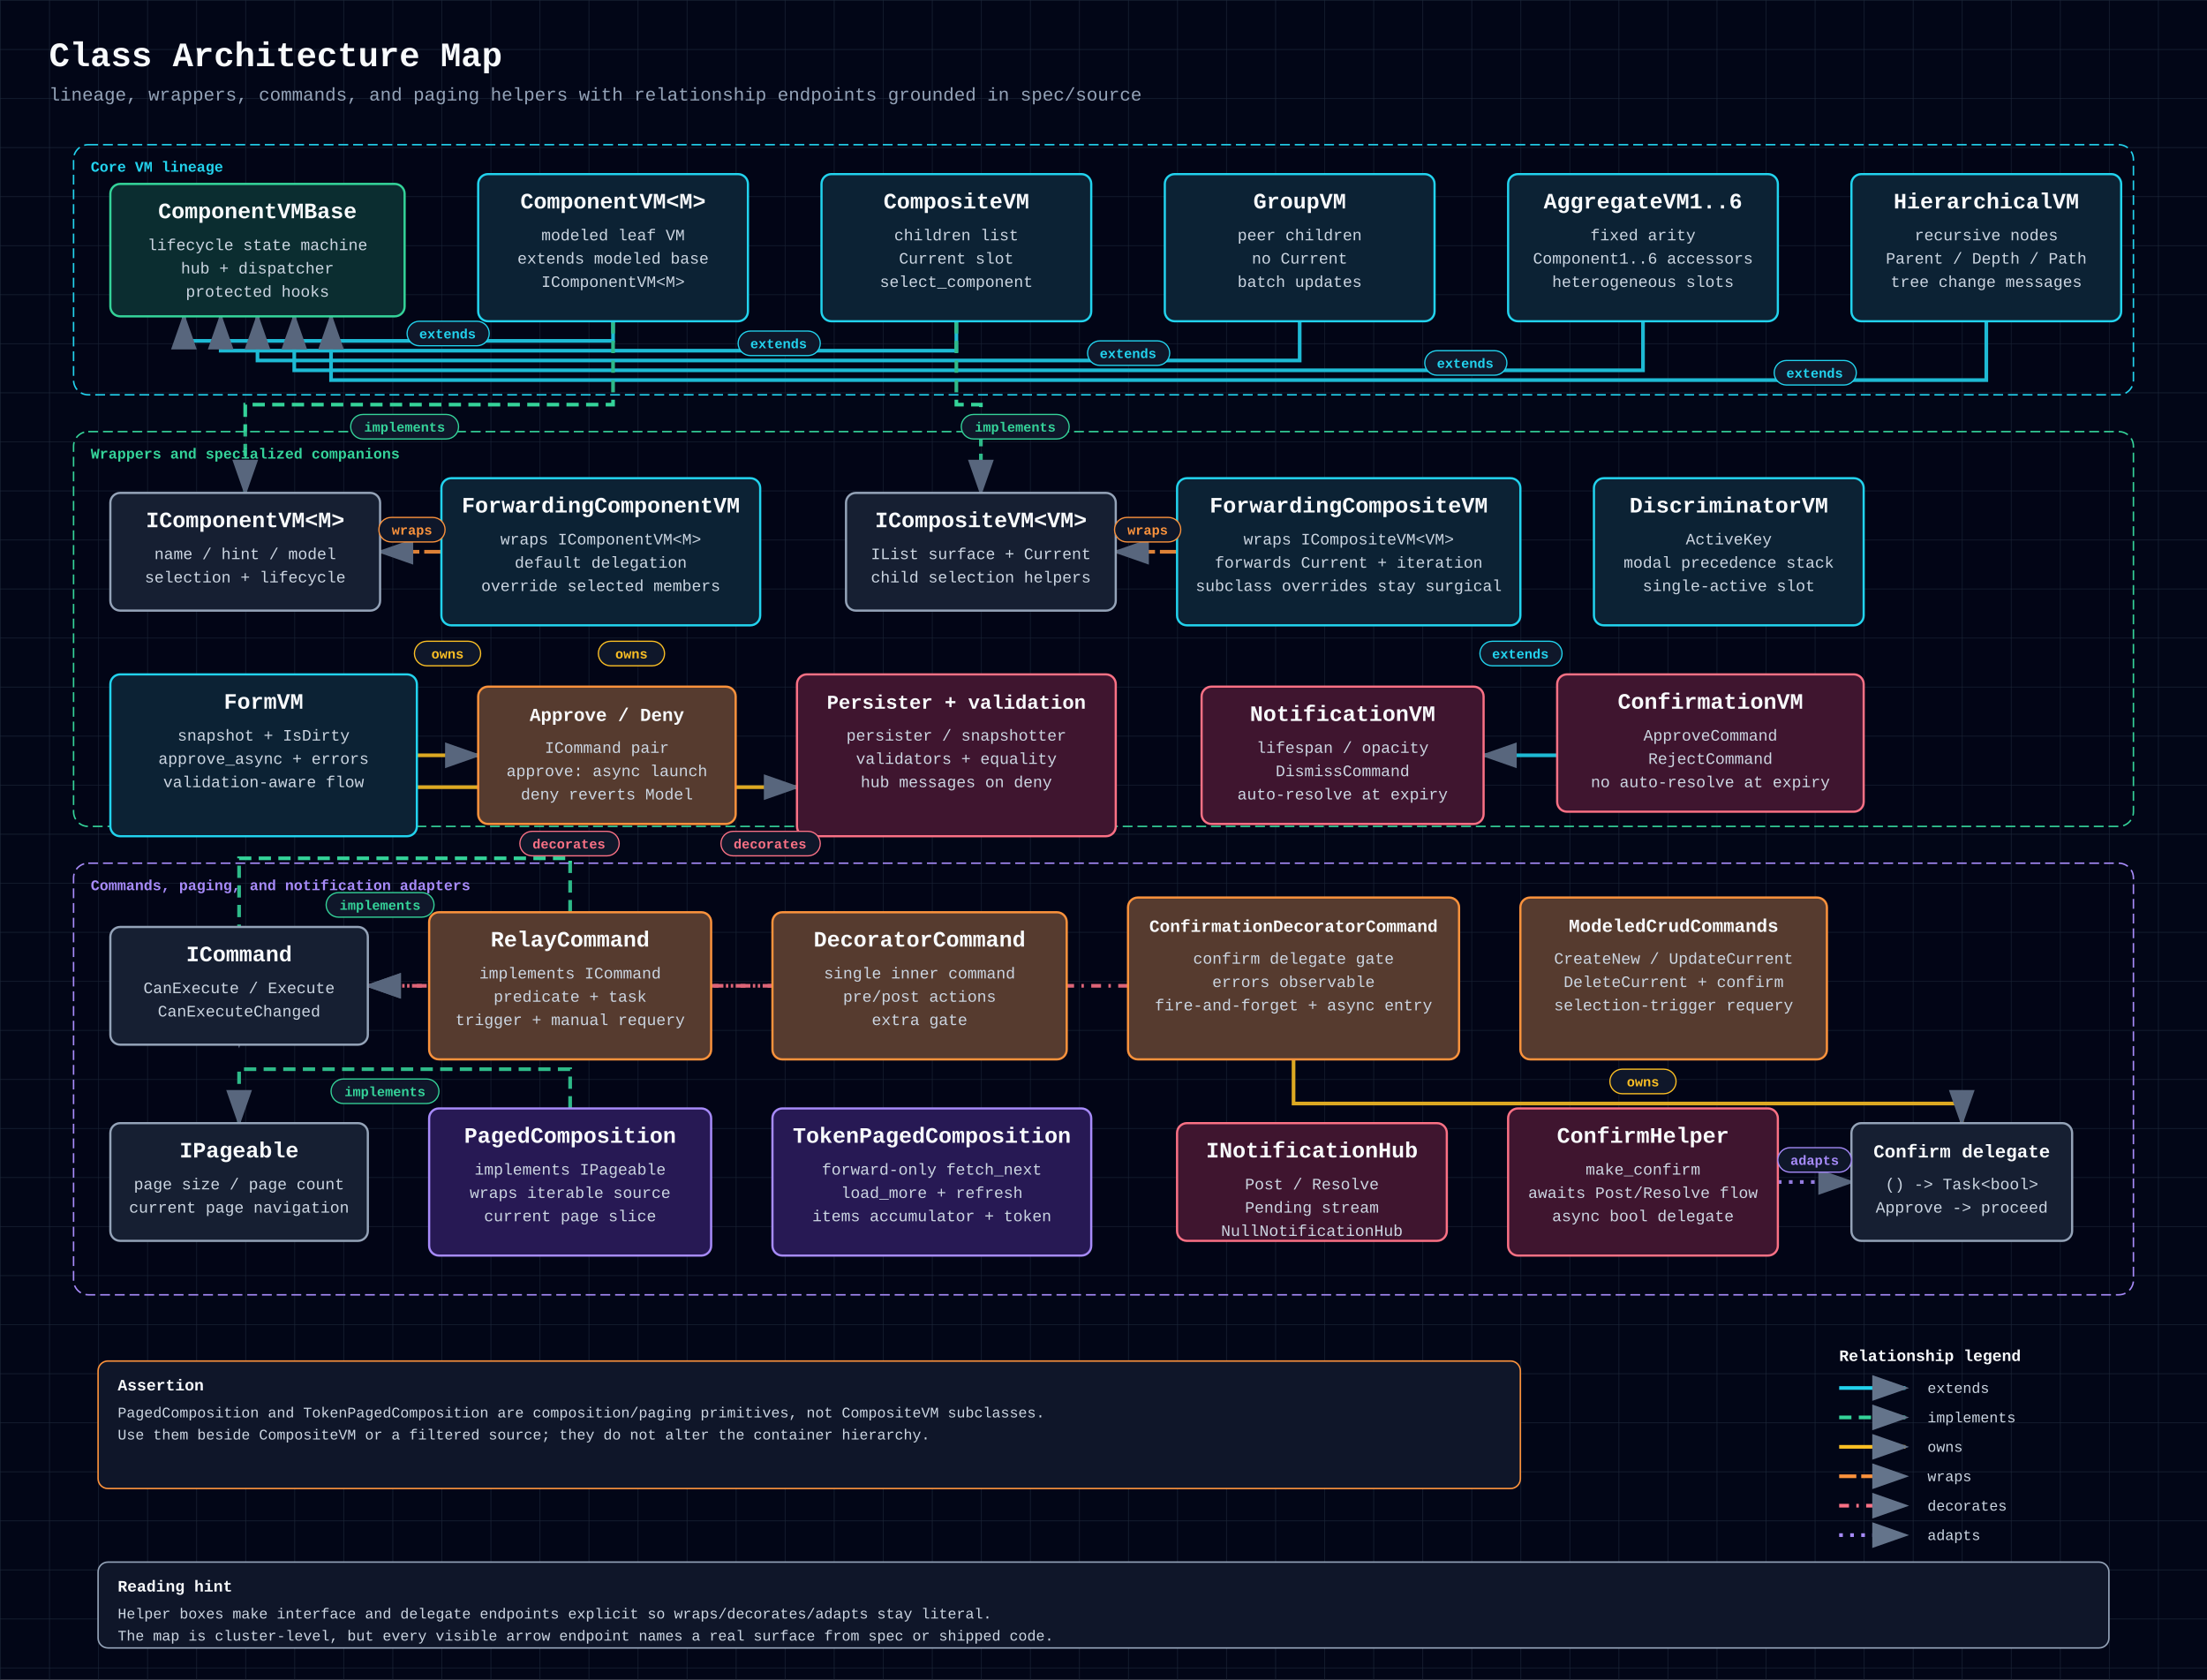
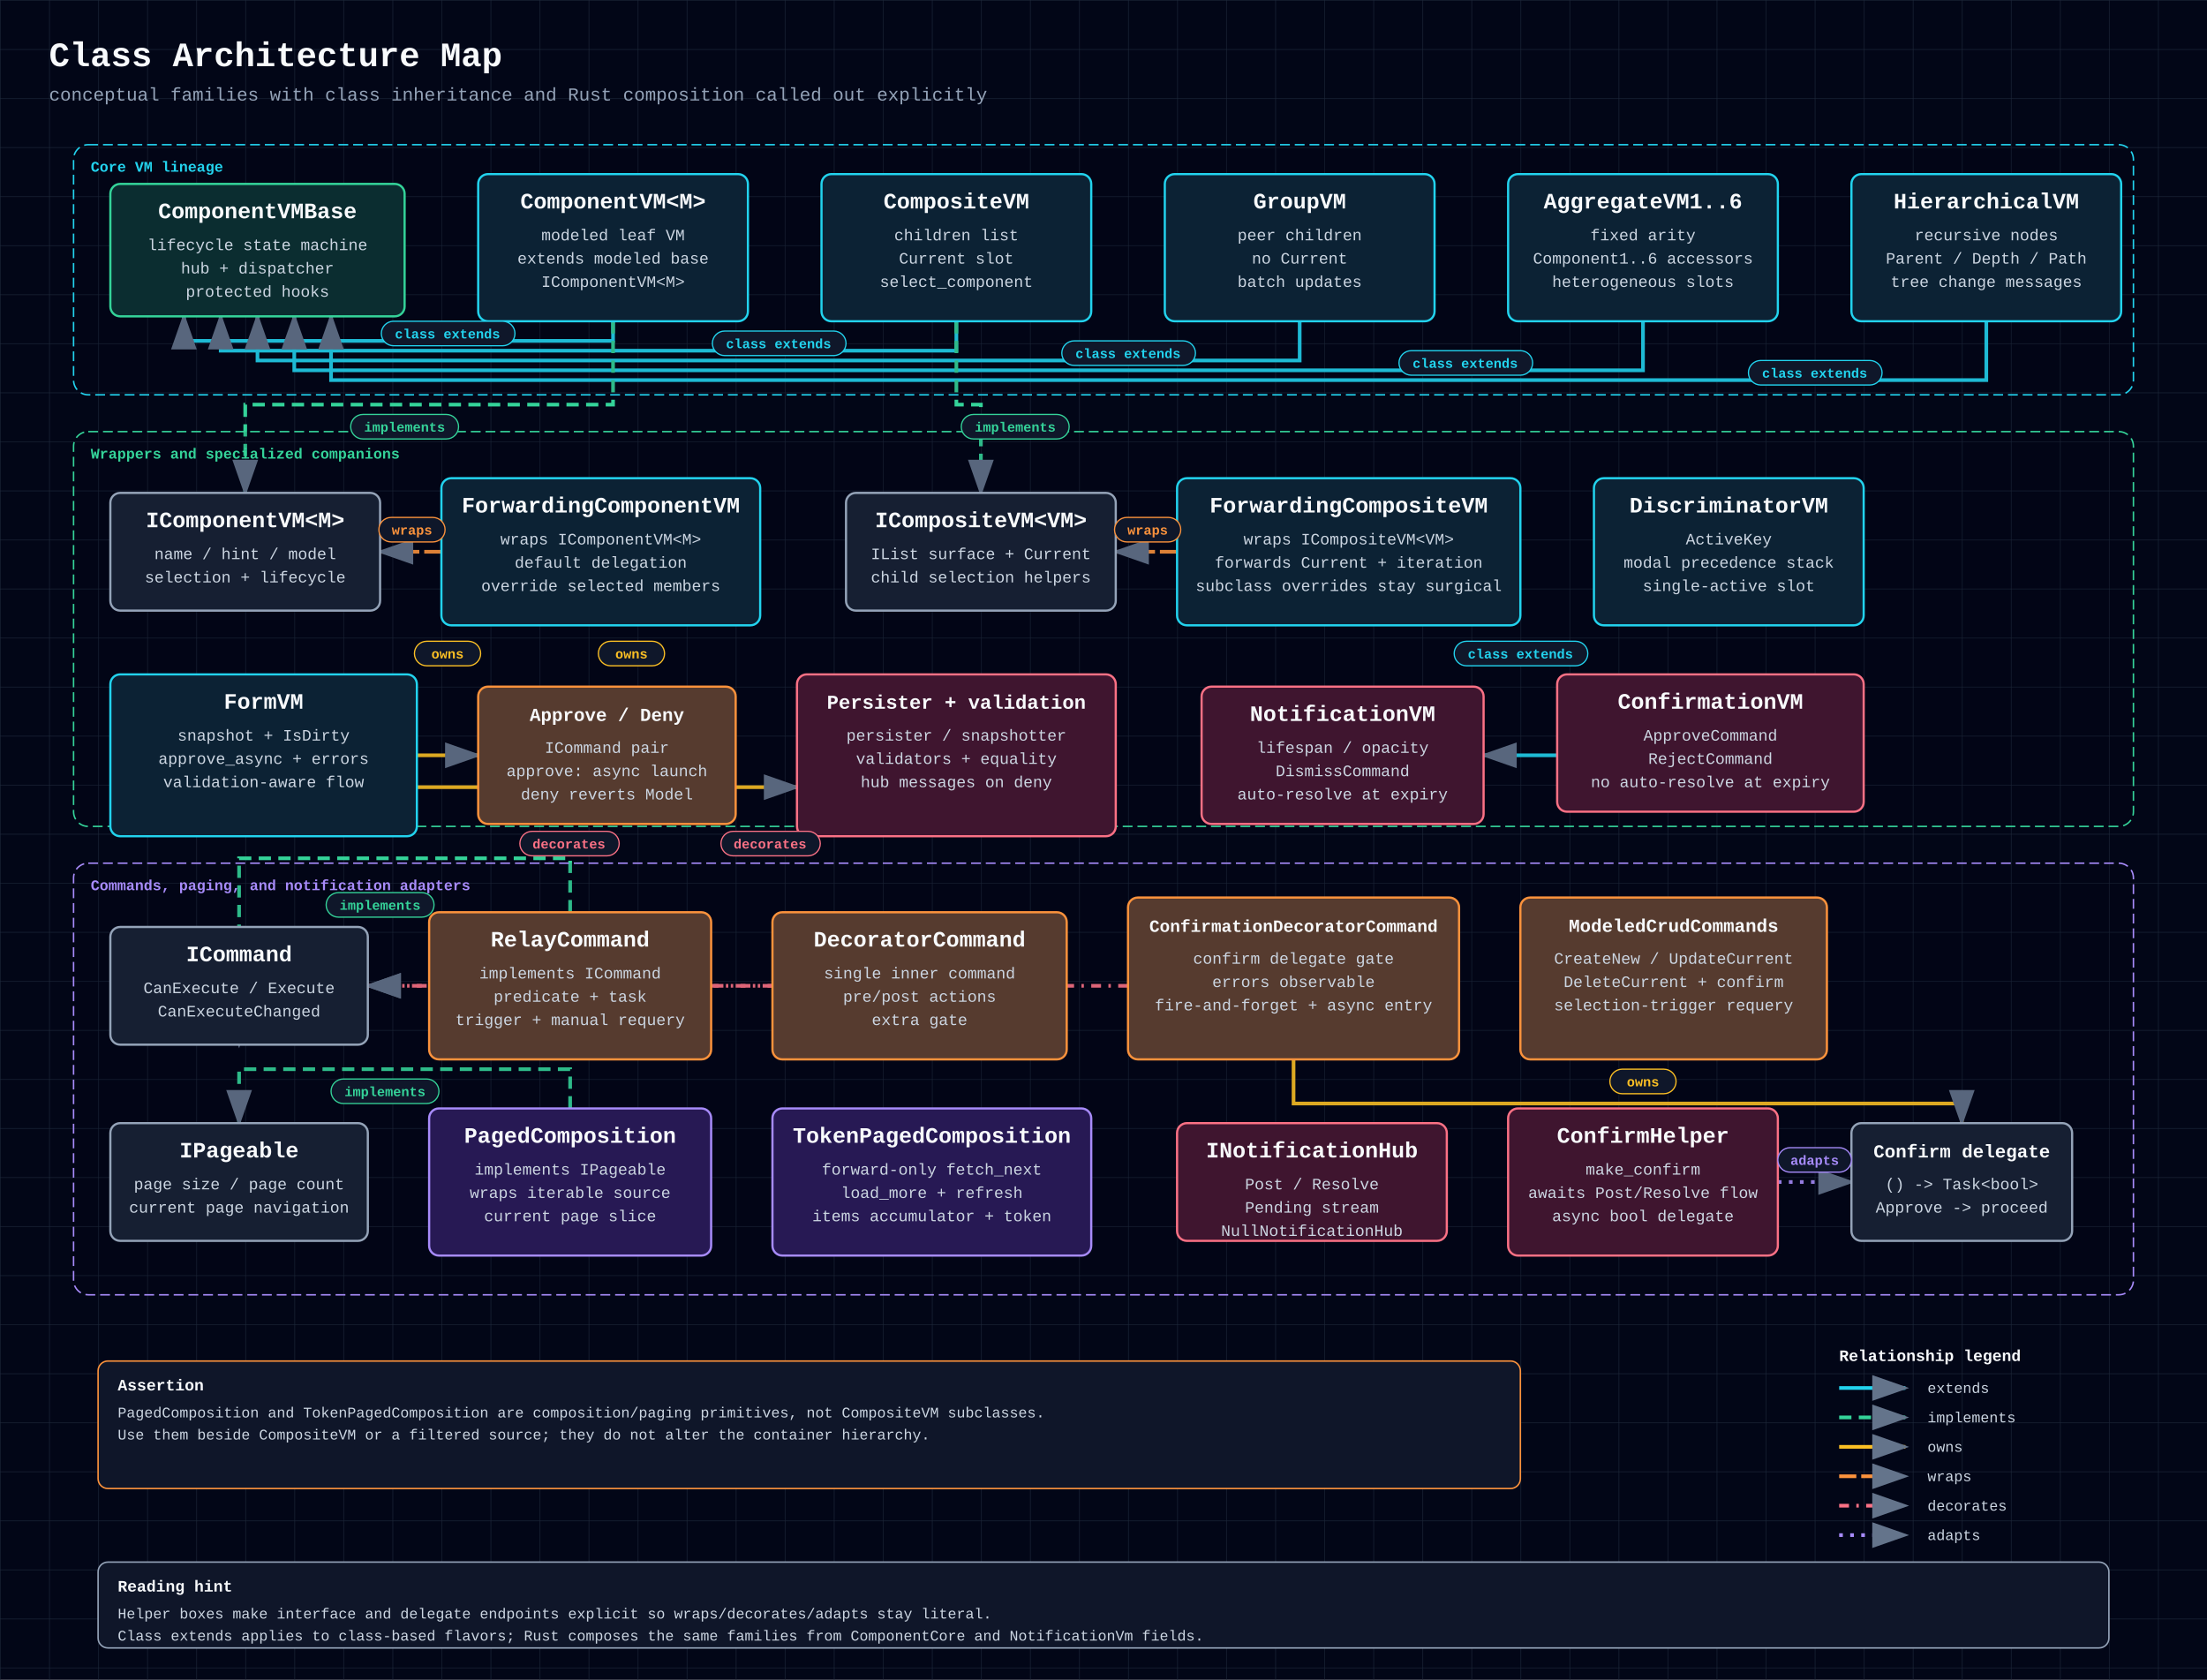
<svg xmlns="http://www.w3.org/2000/svg" width="1800" height="1370" viewBox="0 0 1800 1370" style="font-family: 'JetBrains Mono', ui-monospace, SFMono-Regular, Menlo, Monaco, Consolas, 'Liberation Mono', 'Courier New', monospace;">
  <defs>
    <style>
      text { font-family: 'JetBrains Mono', ui-monospace, SFMono-Regular, Menlo, Monaco, Consolas, 'Liberation Mono', 'Courier New', monospace; }
    </style>
    <pattern id="grid" width="40" height="40" patternUnits="userSpaceOnUse">
      <path d="M 40 0 L 0 0 0 40" fill="none" stroke="#1e293b" stroke-width="0.8" />
    </pattern>
    <marker id="arrowhead" markerWidth="10" markerHeight="7" refX="9" refY="3.5" orient="auto">
      <polygon points="0 0, 10 3.5, 0 7" fill="#64748b" />
    </marker>
  </defs>
  <rect width="100%" height="100%" fill="#020617" />
  <rect width="100%" height="100%" fill="url(#grid)" />
  <text x="40" y="54" fill="#f8fafc" font-size="28" font-weight="700" text-anchor="start">Class Architecture Map</text>
-   <text x="40" y="82" fill="#94a3b8" font-size="15" font-weight="400" text-anchor="start">lineage, wrappers, commands, and paging helpers with relationship endpoints grounded in spec/source</text>
+   <text x="40" y="82" fill="#94a3b8" font-size="15" font-weight="400" text-anchor="start">conceptual families with class inheritance and Rust composition called out explicitly</text>
  <polyline points="500,262 500,278 150,278 150,258" fill="none" stroke="#22d3ee" stroke-width="3.0" marker-end="url(#arrowhead)" />
  <polyline points="780,262 780,286 180,286 180,258" fill="none" stroke="#22d3ee" stroke-width="3.0" marker-end="url(#arrowhead)" />
  <polyline points="1060,262 1060,294 210,294 210,258" fill="none" stroke="#22d3ee" stroke-width="3.0" marker-end="url(#arrowhead)" />
  <polyline points="1340,262 1340,302 240,302 240,258" fill="none" stroke="#22d3ee" stroke-width="3.0" marker-end="url(#arrowhead)" />
  <polyline points="1620,262 1620,310 270,310 270,258" fill="none" stroke="#22d3ee" stroke-width="3.0" marker-end="url(#arrowhead)" />
  <polyline points="500,262 500,330 200,330 200,402" fill="none" stroke="#34d399" stroke-width="3.0" stroke-dasharray="10 6" marker-end="url(#arrowhead)" />
  <polyline points="780,262 780,330 800,330 800,402" fill="none" stroke="#34d399" stroke-width="3.0" stroke-dasharray="10 6" marker-end="url(#arrowhead)" />
  <polyline points="360,450 310,450" fill="none" stroke="#fb923c" stroke-width="3.0" stroke-dasharray="14 4" marker-end="url(#arrowhead)" />
  <polyline points="960,450 910,450" fill="none" stroke="#fb923c" stroke-width="3.0" stroke-dasharray="14 4" marker-end="url(#arrowhead)" />
  <polyline points="340,616 390,616" fill="none" stroke="#fbbf24" stroke-width="3.0" marker-end="url(#arrowhead)" />
  <polyline points="340,642 650,642" fill="none" stroke="#fbbf24" stroke-width="3.0" marker-end="url(#arrowhead)" />
  <polyline points="1270,616 1210,616" fill="none" stroke="#22d3ee" stroke-width="3.0" marker-end="url(#arrowhead)" />
  <polyline points="465,744 465,700 195,700 195,852" fill="none" stroke="#34d399" stroke-width="3.0" stroke-dasharray="10 6" marker-end="url(#arrowhead)" />
  <polyline points="630,804 300,804" fill="none" stroke="#fb7185" stroke-width="3.0" stroke-dasharray="8 6 2 6" marker-end="url(#arrowhead)" />
  <polyline points="920,804 300,804" fill="none" stroke="#fb7185" stroke-width="3.0" stroke-dasharray="8 6 2 6" marker-end="url(#arrowhead)" />
  <polyline points="1055,864 1055,900 1600,900 1600,916" fill="none" stroke="#fbbf24" stroke-width="3.0" marker-end="url(#arrowhead)" />
  <polyline points="465,904 465,872 195,872 195,916" fill="none" stroke="#34d399" stroke-width="3.0" stroke-dasharray="10 6" marker-end="url(#arrowhead)" />
  <polyline points="1450,964 1510,964" fill="none" stroke="#a78bfa" stroke-width="3.0" stroke-dasharray="3 6" marker-end="url(#arrowhead)" />
  <rect x="60" y="118" width="1680" height="204" rx="12" fill="rgba(2, 6, 23, 0.12)" stroke="#22d3ee" stroke-width="1.2" stroke-dasharray="8 4" />
  <text x="74" y="140" fill="#22d3ee" font-size="12" font-weight="700" text-anchor="start">Core VM lineage</text>
  <rect x="60" y="352" width="1680" height="322" rx="12" fill="rgba(2, 6, 23, 0.12)" stroke="#34d399" stroke-width="1.2" stroke-dasharray="8 4" />
  <text x="74" y="374" fill="#34d399" font-size="12" font-weight="700" text-anchor="start">Wrappers and specialized companions</text>
  <rect x="60" y="704" width="1680" height="352" rx="12" fill="rgba(2, 6, 23, 0.12)" stroke="#a78bfa" stroke-width="1.2" stroke-dasharray="8 4" />
  <text x="74" y="726" fill="#a78bfa" font-size="12" font-weight="700" text-anchor="start">Commands, paging, and notification adapters</text>
  <rect x="90" y="150" width="240" height="108" rx="8" fill="#0f172a" />
  <rect x="90" y="150" width="240" height="108" rx="8" fill="rgba(6, 78, 59, 0.4)" stroke="#34d399" stroke-width="1.8" />
  <text x="210" y="178" fill="#f8fafc" font-size="18" font-weight="700" text-anchor="middle">ComponentVMBase</text>
  <text x="210" y="204" fill="#cbd5e1" font-size="13" font-weight="400" text-anchor="middle">lifecycle state machine</text>
  <text x="210" y="223" fill="#cbd5e1" font-size="13" font-weight="400" text-anchor="middle">hub + dispatcher</text>
  <text x="210" y="242" fill="#cbd5e1" font-size="13" font-weight="400" text-anchor="middle">protected hooks</text>
  <rect x="390" y="142" width="220" height="120" rx="8" fill="#0f172a" />
  <rect x="390" y="142" width="220" height="120" rx="8" fill="rgba(8, 51, 68, 0.4)" stroke="#22d3ee" stroke-width="1.8" />
  <text x="500" y="170" fill="#f8fafc" font-size="18" font-weight="700" text-anchor="middle">ComponentVM&lt;M&gt;</text>
  <text x="500" y="196" fill="#cbd5e1" font-size="13" font-weight="400" text-anchor="middle">modeled leaf VM</text>
  <text x="500" y="215" fill="#cbd5e1" font-size="13" font-weight="400" text-anchor="middle">extends modeled base</text>
  <text x="500" y="234" fill="#cbd5e1" font-size="13" font-weight="400" text-anchor="middle">IComponentVM&lt;M&gt;</text>
  <rect x="670" y="142" width="220" height="120" rx="8" fill="#0f172a" />
  <rect x="670" y="142" width="220" height="120" rx="8" fill="rgba(8, 51, 68, 0.4)" stroke="#22d3ee" stroke-width="1.8" />
  <text x="780" y="170" fill="#f8fafc" font-size="18" font-weight="700" text-anchor="middle">CompositeVM</text>
  <text x="780" y="196" fill="#cbd5e1" font-size="13" font-weight="400" text-anchor="middle">children list</text>
  <text x="780" y="215" fill="#cbd5e1" font-size="13" font-weight="400" text-anchor="middle">Current slot</text>
  <text x="780" y="234" fill="#cbd5e1" font-size="13" font-weight="400" text-anchor="middle">select_component</text>
  <rect x="950" y="142" width="220" height="120" rx="8" fill="#0f172a" />
  <rect x="950" y="142" width="220" height="120" rx="8" fill="rgba(8, 51, 68, 0.4)" stroke="#22d3ee" stroke-width="1.8" />
  <text x="1060" y="170" fill="#f8fafc" font-size="18" font-weight="700" text-anchor="middle">GroupVM</text>
  <text x="1060" y="196" fill="#cbd5e1" font-size="13" font-weight="400" text-anchor="middle">peer children</text>
  <text x="1060" y="215" fill="#cbd5e1" font-size="13" font-weight="400" text-anchor="middle">no Current</text>
  <text x="1060" y="234" fill="#cbd5e1" font-size="13" font-weight="400" text-anchor="middle">batch updates</text>
  <rect x="1230" y="142" width="220" height="120" rx="8" fill="#0f172a" />
  <rect x="1230" y="142" width="220" height="120" rx="8" fill="rgba(8, 51, 68, 0.4)" stroke="#22d3ee" stroke-width="1.8" />
  <text x="1340" y="170" fill="#f8fafc" font-size="18" font-weight="700" text-anchor="middle">AggregateVM1..6</text>
  <text x="1340" y="196" fill="#cbd5e1" font-size="13" font-weight="400" text-anchor="middle">fixed arity</text>
  <text x="1340" y="215" fill="#cbd5e1" font-size="13" font-weight="400" text-anchor="middle">Component1..6 accessors</text>
  <text x="1340" y="234" fill="#cbd5e1" font-size="13" font-weight="400" text-anchor="middle">heterogeneous slots</text>
  <rect x="1510" y="142" width="220" height="120" rx="8" fill="#0f172a" />
  <rect x="1510" y="142" width="220" height="120" rx="8" fill="rgba(8, 51, 68, 0.4)" stroke="#22d3ee" stroke-width="1.8" />
  <text x="1620" y="170" fill="#f8fafc" font-size="18" font-weight="700" text-anchor="middle">HierarchicalVM</text>
  <text x="1620" y="196" fill="#cbd5e1" font-size="13" font-weight="400" text-anchor="middle">recursive nodes</text>
  <text x="1620" y="215" fill="#cbd5e1" font-size="13" font-weight="400" text-anchor="middle">Parent / Depth / Path</text>
  <text x="1620" y="234" fill="#cbd5e1" font-size="13" font-weight="400" text-anchor="middle">tree change messages</text>
  <rect x="90" y="402" width="220" height="96" rx="8" fill="#0f172a" />
  <rect x="90" y="402" width="220" height="96" rx="8" fill="rgba(30, 41, 59, 0.5)" stroke="#94a3b8" stroke-width="1.8" />
  <text x="200" y="430" fill="#f8fafc" font-size="18" font-weight="700" text-anchor="middle">IComponentVM&lt;M&gt;</text>
  <text x="200" y="456" fill="#cbd5e1" font-size="13" font-weight="400" text-anchor="middle">name / hint / model</text>
  <text x="200" y="475" fill="#cbd5e1" font-size="13" font-weight="400" text-anchor="middle">selection + lifecycle</text>
  <rect x="360" y="390" width="260" height="120" rx="8" fill="#0f172a" />
  <rect x="360" y="390" width="260" height="120" rx="8" fill="rgba(8, 51, 68, 0.4)" stroke="#22d3ee" stroke-width="1.8" />
  <text x="490" y="418" fill="#f8fafc" font-size="18" font-weight="700" text-anchor="middle">ForwardingComponentVM</text>
  <text x="490" y="444" fill="#cbd5e1" font-size="13" font-weight="400" text-anchor="middle">wraps IComponentVM&lt;M&gt;</text>
  <text x="490" y="463" fill="#cbd5e1" font-size="13" font-weight="400" text-anchor="middle">default delegation</text>
  <text x="490" y="482" fill="#cbd5e1" font-size="13" font-weight="400" text-anchor="middle">override selected members</text>
  <rect x="690" y="402" width="220" height="96" rx="8" fill="#0f172a" />
  <rect x="690" y="402" width="220" height="96" rx="8" fill="rgba(30, 41, 59, 0.5)" stroke="#94a3b8" stroke-width="1.8" />
  <text x="800" y="430" fill="#f8fafc" font-size="18" font-weight="700" text-anchor="middle">ICompositeVM&lt;VM&gt;</text>
  <text x="800" y="456" fill="#cbd5e1" font-size="13" font-weight="400" text-anchor="middle">IList surface + Current</text>
  <text x="800" y="475" fill="#cbd5e1" font-size="13" font-weight="400" text-anchor="middle">child selection helpers</text>
  <rect x="960" y="390" width="280" height="120" rx="8" fill="#0f172a" />
  <rect x="960" y="390" width="280" height="120" rx="8" fill="rgba(8, 51, 68, 0.4)" stroke="#22d3ee" stroke-width="1.8" />
  <text x="1100" y="418" fill="#f8fafc" font-size="18" font-weight="700" text-anchor="middle">ForwardingCompositeVM</text>
  <text x="1100" y="444" fill="#cbd5e1" font-size="13" font-weight="400" text-anchor="middle">wraps ICompositeVM&lt;VM&gt;</text>
  <text x="1100" y="463" fill="#cbd5e1" font-size="13" font-weight="400" text-anchor="middle">forwards Current + iteration</text>
  <text x="1100" y="482" fill="#cbd5e1" font-size="13" font-weight="400" text-anchor="middle">subclass overrides stay surgical</text>
  <rect x="1300" y="390" width="220" height="120" rx="8" fill="#0f172a" />
  <rect x="1300" y="390" width="220" height="120" rx="8" fill="rgba(8, 51, 68, 0.4)" stroke="#22d3ee" stroke-width="1.8" />
  <text x="1410" y="418" fill="#f8fafc" font-size="18" font-weight="700" text-anchor="middle">DiscriminatorVM</text>
  <text x="1410" y="444" fill="#cbd5e1" font-size="13" font-weight="400" text-anchor="middle">ActiveKey</text>
  <text x="1410" y="463" fill="#cbd5e1" font-size="13" font-weight="400" text-anchor="middle">modal precedence stack</text>
  <text x="1410" y="482" fill="#cbd5e1" font-size="13" font-weight="400" text-anchor="middle">single-active slot</text>
  <rect x="90" y="550" width="250" height="132" rx="8" fill="#0f172a" />
  <rect x="90" y="550" width="250" height="132" rx="8" fill="rgba(8, 51, 68, 0.4)" stroke="#22d3ee" stroke-width="1.8" />
  <text x="215" y="578" fill="#f8fafc" font-size="18" font-weight="700" text-anchor="middle">FormVM</text>
  <text x="215" y="604" fill="#cbd5e1" font-size="13" font-weight="400" text-anchor="middle">snapshot + IsDirty</text>
  <text x="215" y="623" fill="#cbd5e1" font-size="13" font-weight="400" text-anchor="middle">approve_async + errors</text>
  <text x="215" y="642" fill="#cbd5e1" font-size="13" font-weight="400" text-anchor="middle">validation-aware flow</text>
  <rect x="390" y="560" width="210" height="112" rx="8" fill="#0f172a" />
  <rect x="390" y="560" width="210" height="112" rx="8" fill="rgba(251, 146, 60, 0.3)" stroke="#fb923c" stroke-width="1.8" />
  <text x="495" y="588" fill="#f8fafc" font-size="15" font-weight="700" text-anchor="middle">Approve / Deny</text>
  <text x="495" y="614" fill="#cbd5e1" font-size="13" font-weight="400" text-anchor="middle">ICommand pair</text>
  <text x="495" y="633" fill="#cbd5e1" font-size="13" font-weight="400" text-anchor="middle">approve: async launch</text>
  <text x="495" y="652" fill="#cbd5e1" font-size="13" font-weight="400" text-anchor="middle">deny reverts Model</text>
  <rect x="650" y="550" width="260" height="132" rx="8" fill="#0f172a" />
  <rect x="650" y="550" width="260" height="132" rx="8" fill="rgba(136, 19, 55, 0.4)" stroke="#fb7185" stroke-width="1.8" />
  <text x="780" y="578" fill="#f8fafc" font-size="16" font-weight="700" text-anchor="middle">Persister + validation</text>
  <text x="780" y="604" fill="#cbd5e1" font-size="13" font-weight="400" text-anchor="middle">persister / snapshotter</text>
  <text x="780" y="623" fill="#cbd5e1" font-size="13" font-weight="400" text-anchor="middle">validators + equality</text>
  <text x="780" y="642" fill="#cbd5e1" font-size="13" font-weight="400" text-anchor="middle">hub messages on deny</text>
  <rect x="980" y="560" width="230" height="112" rx="8" fill="#0f172a" />
  <rect x="980" y="560" width="230" height="112" rx="8" fill="rgba(136, 19, 55, 0.4)" stroke="#fb7185" stroke-width="1.8" />
  <text x="1095" y="588" fill="#f8fafc" font-size="18" font-weight="700" text-anchor="middle">NotificationVM</text>
  <text x="1095" y="614" fill="#cbd5e1" font-size="13" font-weight="400" text-anchor="middle">lifespan / opacity</text>
  <text x="1095" y="633" fill="#cbd5e1" font-size="13" font-weight="400" text-anchor="middle">DismissCommand</text>
  <text x="1095" y="652" fill="#cbd5e1" font-size="13" font-weight="400" text-anchor="middle">auto-resolve at expiry</text>
  <rect x="1270" y="550" width="250" height="112" rx="8" fill="#0f172a" />
  <rect x="1270" y="550" width="250" height="112" rx="8" fill="rgba(136, 19, 55, 0.4)" stroke="#fb7185" stroke-width="1.8" />
  <text x="1395" y="578" fill="#f8fafc" font-size="18" font-weight="700" text-anchor="middle">ConfirmationVM</text>
  <text x="1395" y="604" fill="#cbd5e1" font-size="13" font-weight="400" text-anchor="middle">ApproveCommand</text>
  <text x="1395" y="623" fill="#cbd5e1" font-size="13" font-weight="400" text-anchor="middle">RejectCommand</text>
  <text x="1395" y="642" fill="#cbd5e1" font-size="13" font-weight="400" text-anchor="middle">no auto-resolve at expiry</text>
  <rect x="90" y="756" width="210" height="96" rx="8" fill="#0f172a" />
  <rect x="90" y="756" width="210" height="96" rx="8" fill="rgba(30, 41, 59, 0.5)" stroke="#94a3b8" stroke-width="1.8" />
  <text x="195" y="784" fill="#f8fafc" font-size="18" font-weight="700" text-anchor="middle">ICommand</text>
  <text x="195" y="810" fill="#cbd5e1" font-size="13" font-weight="400" text-anchor="middle">CanExecute / Execute</text>
  <text x="195" y="829" fill="#cbd5e1" font-size="13" font-weight="400" text-anchor="middle">CanExecuteChanged</text>
  <rect x="350" y="744" width="230" height="120" rx="8" fill="#0f172a" />
  <rect x="350" y="744" width="230" height="120" rx="8" fill="rgba(251, 146, 60, 0.3)" stroke="#fb923c" stroke-width="1.8" />
  <text x="465" y="772" fill="#f8fafc" font-size="18" font-weight="700" text-anchor="middle">RelayCommand</text>
  <text x="465" y="798" fill="#cbd5e1" font-size="13" font-weight="400" text-anchor="middle">implements ICommand</text>
  <text x="465" y="817" fill="#cbd5e1" font-size="13" font-weight="400" text-anchor="middle">predicate + task</text>
  <text x="465" y="836" fill="#cbd5e1" font-size="13" font-weight="400" text-anchor="middle">trigger + manual requery</text>
  <rect x="630" y="744" width="240" height="120" rx="8" fill="#0f172a" />
  <rect x="630" y="744" width="240" height="120" rx="8" fill="rgba(251, 146, 60, 0.3)" stroke="#fb923c" stroke-width="1.8" />
  <text x="750" y="772" fill="#f8fafc" font-size="18" font-weight="700" text-anchor="middle">DecoratorCommand</text>
  <text x="750" y="798" fill="#cbd5e1" font-size="13" font-weight="400" text-anchor="middle">single inner command</text>
  <text x="750" y="817" fill="#cbd5e1" font-size="13" font-weight="400" text-anchor="middle">pre/post actions</text>
  <text x="750" y="836" fill="#cbd5e1" font-size="13" font-weight="400" text-anchor="middle">extra gate</text>
  <rect x="920" y="732" width="270" height="132" rx="8" fill="#0f172a" />
  <rect x="920" y="732" width="270" height="132" rx="8" fill="rgba(251, 146, 60, 0.3)" stroke="#fb923c" stroke-width="1.8" />
  <text x="1055" y="760" fill="#f8fafc" font-size="14" font-weight="700" text-anchor="middle">ConfirmationDecoratorCommand</text>
  <text x="1055" y="786" fill="#cbd5e1" font-size="13" font-weight="400" text-anchor="middle">confirm delegate gate</text>
  <text x="1055" y="805" fill="#cbd5e1" font-size="13" font-weight="400" text-anchor="middle">errors observable</text>
  <text x="1055" y="824" fill="#cbd5e1" font-size="13" font-weight="400" text-anchor="middle">fire-and-forget + async entry</text>
  <rect x="1240" y="732" width="250" height="132" rx="8" fill="#0f172a" />
  <rect x="1240" y="732" width="250" height="132" rx="8" fill="rgba(251, 146, 60, 0.3)" stroke="#fb923c" stroke-width="1.8" />
  <text x="1365" y="760" fill="#f8fafc" font-size="15" font-weight="700" text-anchor="middle">ModeledCrudCommands</text>
  <text x="1365" y="786" fill="#cbd5e1" font-size="13" font-weight="400" text-anchor="middle">CreateNew / UpdateCurrent</text>
  <text x="1365" y="805" fill="#cbd5e1" font-size="13" font-weight="400" text-anchor="middle">DeleteCurrent + confirm</text>
  <text x="1365" y="824" fill="#cbd5e1" font-size="13" font-weight="400" text-anchor="middle">selection-trigger requery</text>
  <rect x="90" y="916" width="210" height="96" rx="8" fill="#0f172a" />
  <rect x="90" y="916" width="210" height="96" rx="8" fill="rgba(30, 41, 59, 0.5)" stroke="#94a3b8" stroke-width="1.8" />
  <text x="195" y="944" fill="#f8fafc" font-size="18" font-weight="700" text-anchor="middle">IPageable</text>
  <text x="195" y="970" fill="#cbd5e1" font-size="13" font-weight="400" text-anchor="middle">page size / page count</text>
  <text x="195" y="989" fill="#cbd5e1" font-size="13" font-weight="400" text-anchor="middle">current page navigation</text>
  <rect x="350" y="904" width="230" height="120" rx="8" fill="#0f172a" />
  <rect x="350" y="904" width="230" height="120" rx="8" fill="rgba(76, 29, 149, 0.4)" stroke="#a78bfa" stroke-width="1.8" />
  <text x="465" y="932" fill="#f8fafc" font-size="18" font-weight="700" text-anchor="middle">PagedComposition</text>
  <text x="465" y="958" fill="#cbd5e1" font-size="13" font-weight="400" text-anchor="middle">implements IPageable</text>
  <text x="465" y="977" fill="#cbd5e1" font-size="13" font-weight="400" text-anchor="middle">wraps iterable source</text>
  <text x="465" y="996" fill="#cbd5e1" font-size="13" font-weight="400" text-anchor="middle">current page slice</text>
  <rect x="630" y="904" width="260" height="120" rx="8" fill="#0f172a" />
  <rect x="630" y="904" width="260" height="120" rx="8" fill="rgba(76, 29, 149, 0.4)" stroke="#a78bfa" stroke-width="1.8" />
  <text x="760" y="932" fill="#f8fafc" font-size="18" font-weight="700" text-anchor="middle">TokenPagedComposition</text>
  <text x="760" y="958" fill="#cbd5e1" font-size="13" font-weight="400" text-anchor="middle">forward-only fetch_next</text>
  <text x="760" y="977" fill="#cbd5e1" font-size="13" font-weight="400" text-anchor="middle">load_more + refresh</text>
  <text x="760" y="996" fill="#cbd5e1" font-size="13" font-weight="400" text-anchor="middle">items accumulator + token</text>
  <rect x="960" y="916" width="220" height="96" rx="8" fill="#0f172a" />
  <rect x="960" y="916" width="220" height="96" rx="8" fill="rgba(136, 19, 55, 0.4)" stroke="#fb7185" stroke-width="1.8" />
  <text x="1070" y="944" fill="#f8fafc" font-size="18" font-weight="700" text-anchor="middle">INotificationHub</text>
  <text x="1070" y="970" fill="#cbd5e1" font-size="13" font-weight="400" text-anchor="middle">Post / Resolve</text>
  <text x="1070" y="989" fill="#cbd5e1" font-size="13" font-weight="400" text-anchor="middle">Pending stream</text>
  <text x="1070" y="1008" fill="#cbd5e1" font-size="13" font-weight="400" text-anchor="middle">NullNotificationHub</text>
  <rect x="1230" y="904" width="220" height="120" rx="8" fill="#0f172a" />
  <rect x="1230" y="904" width="220" height="120" rx="8" fill="rgba(136, 19, 55, 0.4)" stroke="#fb7185" stroke-width="1.8" />
  <text x="1340" y="932" fill="#f8fafc" font-size="18" font-weight="700" text-anchor="middle">ConfirmHelper</text>
  <text x="1340" y="958" fill="#cbd5e1" font-size="13" font-weight="400" text-anchor="middle">make_confirm</text>
  <text x="1340" y="977" fill="#cbd5e1" font-size="13" font-weight="400" text-anchor="middle">awaits Post/Resolve flow</text>
  <text x="1340" y="996" fill="#cbd5e1" font-size="13" font-weight="400" text-anchor="middle">async bool delegate</text>
  <rect x="1510" y="916" width="180" height="96" rx="8" fill="#0f172a" />
  <rect x="1510" y="916" width="180" height="96" rx="8" fill="rgba(30, 41, 59, 0.5)" stroke="#94a3b8" stroke-width="1.8" />
  <text x="1600" y="944" fill="#f8fafc" font-size="15" font-weight="700" text-anchor="middle">Confirm delegate</text>
  <text x="1600" y="970" fill="#cbd5e1" font-size="13" font-weight="400" text-anchor="middle">() -&gt; Task&lt;bool&gt;</text>
  <text x="1600" y="989" fill="#cbd5e1" font-size="13" font-weight="400" text-anchor="middle">Approve -&gt; proceed</text>
  <rect x="80" y="1110" width="1160" height="104" rx="8" fill="#0f172a" />
  <rect x="80" y="1110" width="1160" height="104" rx="8" fill="rgba(15, 23, 42, 0.94)" stroke="#fb923c" stroke-width="1.2" />
  <text x="96" y="1134" fill="#f8fafc" font-size="13" font-weight="700" text-anchor="start">Assertion</text>
  <text x="96" y="1156" fill="#cbd5e1" font-size="12" font-weight="400" text-anchor="start">PagedComposition and TokenPagedComposition are composition/paging primitives, not CompositeVM subclasses.</text>
  <text x="96" y="1174" fill="#cbd5e1" font-size="12" font-weight="400" text-anchor="start">Use them beside CompositeVM or a filtered source; they do not alter the container hierarchy.</text>
  <rect x="80" y="1274" width="1640" height="70" rx="8" fill="#0f172a" />
  <rect x="80" y="1274" width="1640" height="70" rx="8" fill="rgba(15, 23, 42, 0.94)" stroke="#94a3b8" stroke-width="1.2" />
  <text x="96" y="1298" fill="#f8fafc" font-size="13" font-weight="700" text-anchor="start">Reading hint</text>
  <text x="96" y="1320" fill="#cbd5e1" font-size="12" font-weight="400" text-anchor="start">Helper boxes make interface and delegate endpoints explicit so wraps/decorates/adapts stay literal.</text>
-   <text x="96" y="1338" fill="#cbd5e1" font-size="12" font-weight="400" text-anchor="start">The map is cluster-level, but every visible arrow endpoint names a real surface from spec or shipped code.</text>
-   <rect x="332" y="262" width="67" height="20" rx="10" fill="#0f172a" stroke="#22d3ee" stroke-width="1" />
-   <text x="365" y="276" fill="#22d3ee" font-size="11" font-weight="700" text-anchor="middle">extends</text>
-   <rect x="602" y="270" width="67" height="20" rx="10" fill="#0f172a" stroke="#22d3ee" stroke-width="1" />
-   <text x="635" y="284" fill="#22d3ee" font-size="11" font-weight="700" text-anchor="middle">extends</text>
-   <rect x="887" y="278" width="67" height="20" rx="10" fill="#0f172a" stroke="#22d3ee" stroke-width="1" />
-   <text x="920" y="292" fill="#22d3ee" font-size="11" font-weight="700" text-anchor="middle">extends</text>
-   <rect x="1162" y="286" width="67" height="20" rx="10" fill="#0f172a" stroke="#22d3ee" stroke-width="1" />
-   <text x="1195" y="300" fill="#22d3ee" font-size="11" font-weight="700" text-anchor="middle">extends</text>
-   <rect x="1447" y="294" width="67" height="20" rx="10" fill="#0f172a" stroke="#22d3ee" stroke-width="1" />
-   <text x="1480" y="308" fill="#22d3ee" font-size="11" font-weight="700" text-anchor="middle">extends</text>
+   <text x="96" y="1338" fill="#cbd5e1" font-size="12" font-weight="400" text-anchor="start">Class extends applies to class-based flavors; Rust composes the same families from ComponentCore and NotificationVm fields.</text>
+   <rect x="311" y="262" width="109" height="20" rx="10" fill="#0f172a" stroke="#22d3ee" stroke-width="1" />
+   <text x="365" y="276" fill="#22d3ee" font-size="11" font-weight="700" text-anchor="middle">class extends</text>
+   <rect x="581" y="270" width="109" height="20" rx="10" fill="#0f172a" stroke="#22d3ee" stroke-width="1" />
+   <text x="635" y="284" fill="#22d3ee" font-size="11" font-weight="700" text-anchor="middle">class extends</text>
+   <rect x="866" y="278" width="109" height="20" rx="10" fill="#0f172a" stroke="#22d3ee" stroke-width="1" />
+   <text x="920" y="292" fill="#22d3ee" font-size="11" font-weight="700" text-anchor="middle">class extends</text>
+   <rect x="1141" y="286" width="109" height="20" rx="10" fill="#0f172a" stroke="#22d3ee" stroke-width="1" />
+   <text x="1195" y="300" fill="#22d3ee" font-size="11" font-weight="700" text-anchor="middle">class extends</text>
+   <rect x="1426" y="294" width="109" height="20" rx="10" fill="#0f172a" stroke="#22d3ee" stroke-width="1" />
+   <text x="1480" y="308" fill="#22d3ee" font-size="11" font-weight="700" text-anchor="middle">class extends</text>
  <rect x="286" y="338" width="88" height="20" rx="10" fill="#0f172a" stroke="#34d399" stroke-width="1" />
  <text x="330" y="352" fill="#34d399" font-size="11" font-weight="700" text-anchor="middle">implements</text>
  <rect x="784" y="338" width="88" height="20" rx="10" fill="#0f172a" stroke="#34d399" stroke-width="1" />
  <text x="828" y="352" fill="#34d399" font-size="11" font-weight="700" text-anchor="middle">implements</text>
  <rect x="309" y="422" width="54" height="20" rx="10" fill="#0f172a" stroke="#fb923c" stroke-width="1" />
  <text x="336" y="436" fill="#fb923c" font-size="11" font-weight="700" text-anchor="middle">wraps</text>
  <rect x="909" y="422" width="54" height="20" rx="10" fill="#0f172a" stroke="#fb923c" stroke-width="1" />
  <text x="936" y="436" fill="#fb923c" font-size="11" font-weight="700" text-anchor="middle">wraps</text>
  <rect x="338" y="523" width="54" height="20" rx="10" fill="#0f172a" stroke="#fbbf24" stroke-width="1" />
  <text x="365" y="537" fill="#fbbf24" font-size="11" font-weight="700" text-anchor="middle">owns</text>
  <rect x="488" y="523" width="54" height="20" rx="10" fill="#0f172a" stroke="#fbbf24" stroke-width="1" />
  <text x="515" y="537" fill="#fbbf24" font-size="11" font-weight="700" text-anchor="middle">owns</text>
-   <rect x="1207" y="523" width="67" height="20" rx="10" fill="#0f172a" stroke="#22d3ee" stroke-width="1" />
-   <text x="1240" y="537" fill="#22d3ee" font-size="11" font-weight="700" text-anchor="middle">extends</text>
+   <rect x="1186" y="523" width="109" height="20" rx="10" fill="#0f172a" stroke="#22d3ee" stroke-width="1" />
+   <text x="1240" y="537" fill="#22d3ee" font-size="11" font-weight="700" text-anchor="middle">class extends</text>
  <rect x="266" y="728" width="88" height="20" rx="10" fill="#0f172a" stroke="#34d399" stroke-width="1" />
  <text x="310" y="742" fill="#34d399" font-size="11" font-weight="700" text-anchor="middle">implements</text>
  <rect x="424" y="678" width="81" height="20" rx="10" fill="#0f172a" stroke="#fb7185" stroke-width="1" />
  <text x="464" y="692" fill="#fb7185" font-size="11" font-weight="700" text-anchor="middle">decorates</text>
  <rect x="588" y="678" width="81" height="20" rx="10" fill="#0f172a" stroke="#fb7185" stroke-width="1" />
  <text x="628" y="692" fill="#fb7185" font-size="11" font-weight="700" text-anchor="middle">decorates</text>
  <rect x="1313" y="872" width="54" height="20" rx="10" fill="#0f172a" stroke="#fbbf24" stroke-width="1" />
  <text x="1340" y="886" fill="#fbbf24" font-size="11" font-weight="700" text-anchor="middle">owns</text>
  <rect x="270" y="880" width="88" height="20" rx="10" fill="#0f172a" stroke="#34d399" stroke-width="1" />
  <text x="314" y="894" fill="#34d399" font-size="11" font-weight="700" text-anchor="middle">implements</text>
  <rect x="1450" y="936" width="60" height="20" rx="10" fill="#0f172a" stroke="#a78bfa" stroke-width="1" />
  <text x="1480" y="950" fill="#a78bfa" font-size="11" font-weight="700" text-anchor="middle">adapts</text>
  <text x="1500" y="1110" fill="#f8fafc" font-size="13" font-weight="700" text-anchor="start">Relationship legend</text>
  <line x1="1500" y1="1132" x2="1554" y2="1132" stroke="#22d3ee" stroke-width="3.0" marker-end="url(#arrowhead)" />
  <text x="1572" y="1136" fill="#cbd5e1" font-size="12" font-weight="400" text-anchor="start">extends</text>
  <line x1="1500" y1="1156" x2="1554" y2="1156" stroke="#34d399" stroke-width="3.0" stroke-dasharray="10 6" marker-end="url(#arrowhead)" />
  <text x="1572" y="1160" fill="#cbd5e1" font-size="12" font-weight="400" text-anchor="start">implements</text>
  <line x1="1500" y1="1180" x2="1554" y2="1180" stroke="#fbbf24" stroke-width="3.0" marker-end="url(#arrowhead)" />
  <text x="1572" y="1184" fill="#cbd5e1" font-size="12" font-weight="400" text-anchor="start">owns</text>
  <line x1="1500" y1="1204" x2="1554" y2="1204" stroke="#fb923c" stroke-width="3.0" stroke-dasharray="14 4" marker-end="url(#arrowhead)" />
  <text x="1572" y="1208" fill="#cbd5e1" font-size="12" font-weight="400" text-anchor="start">wraps</text>
  <line x1="1500" y1="1228" x2="1554" y2="1228" stroke="#fb7185" stroke-width="3.0" stroke-dasharray="8 6 2 6" marker-end="url(#arrowhead)" />
  <text x="1572" y="1232" fill="#cbd5e1" font-size="12" font-weight="400" text-anchor="start">decorates</text>
  <line x1="1500" y1="1252" x2="1554" y2="1252" stroke="#a78bfa" stroke-width="3.0" stroke-dasharray="3 6" marker-end="url(#arrowhead)" />
  <text x="1572" y="1256" fill="#cbd5e1" font-size="12" font-weight="400" text-anchor="start">adapts</text>
</svg>
